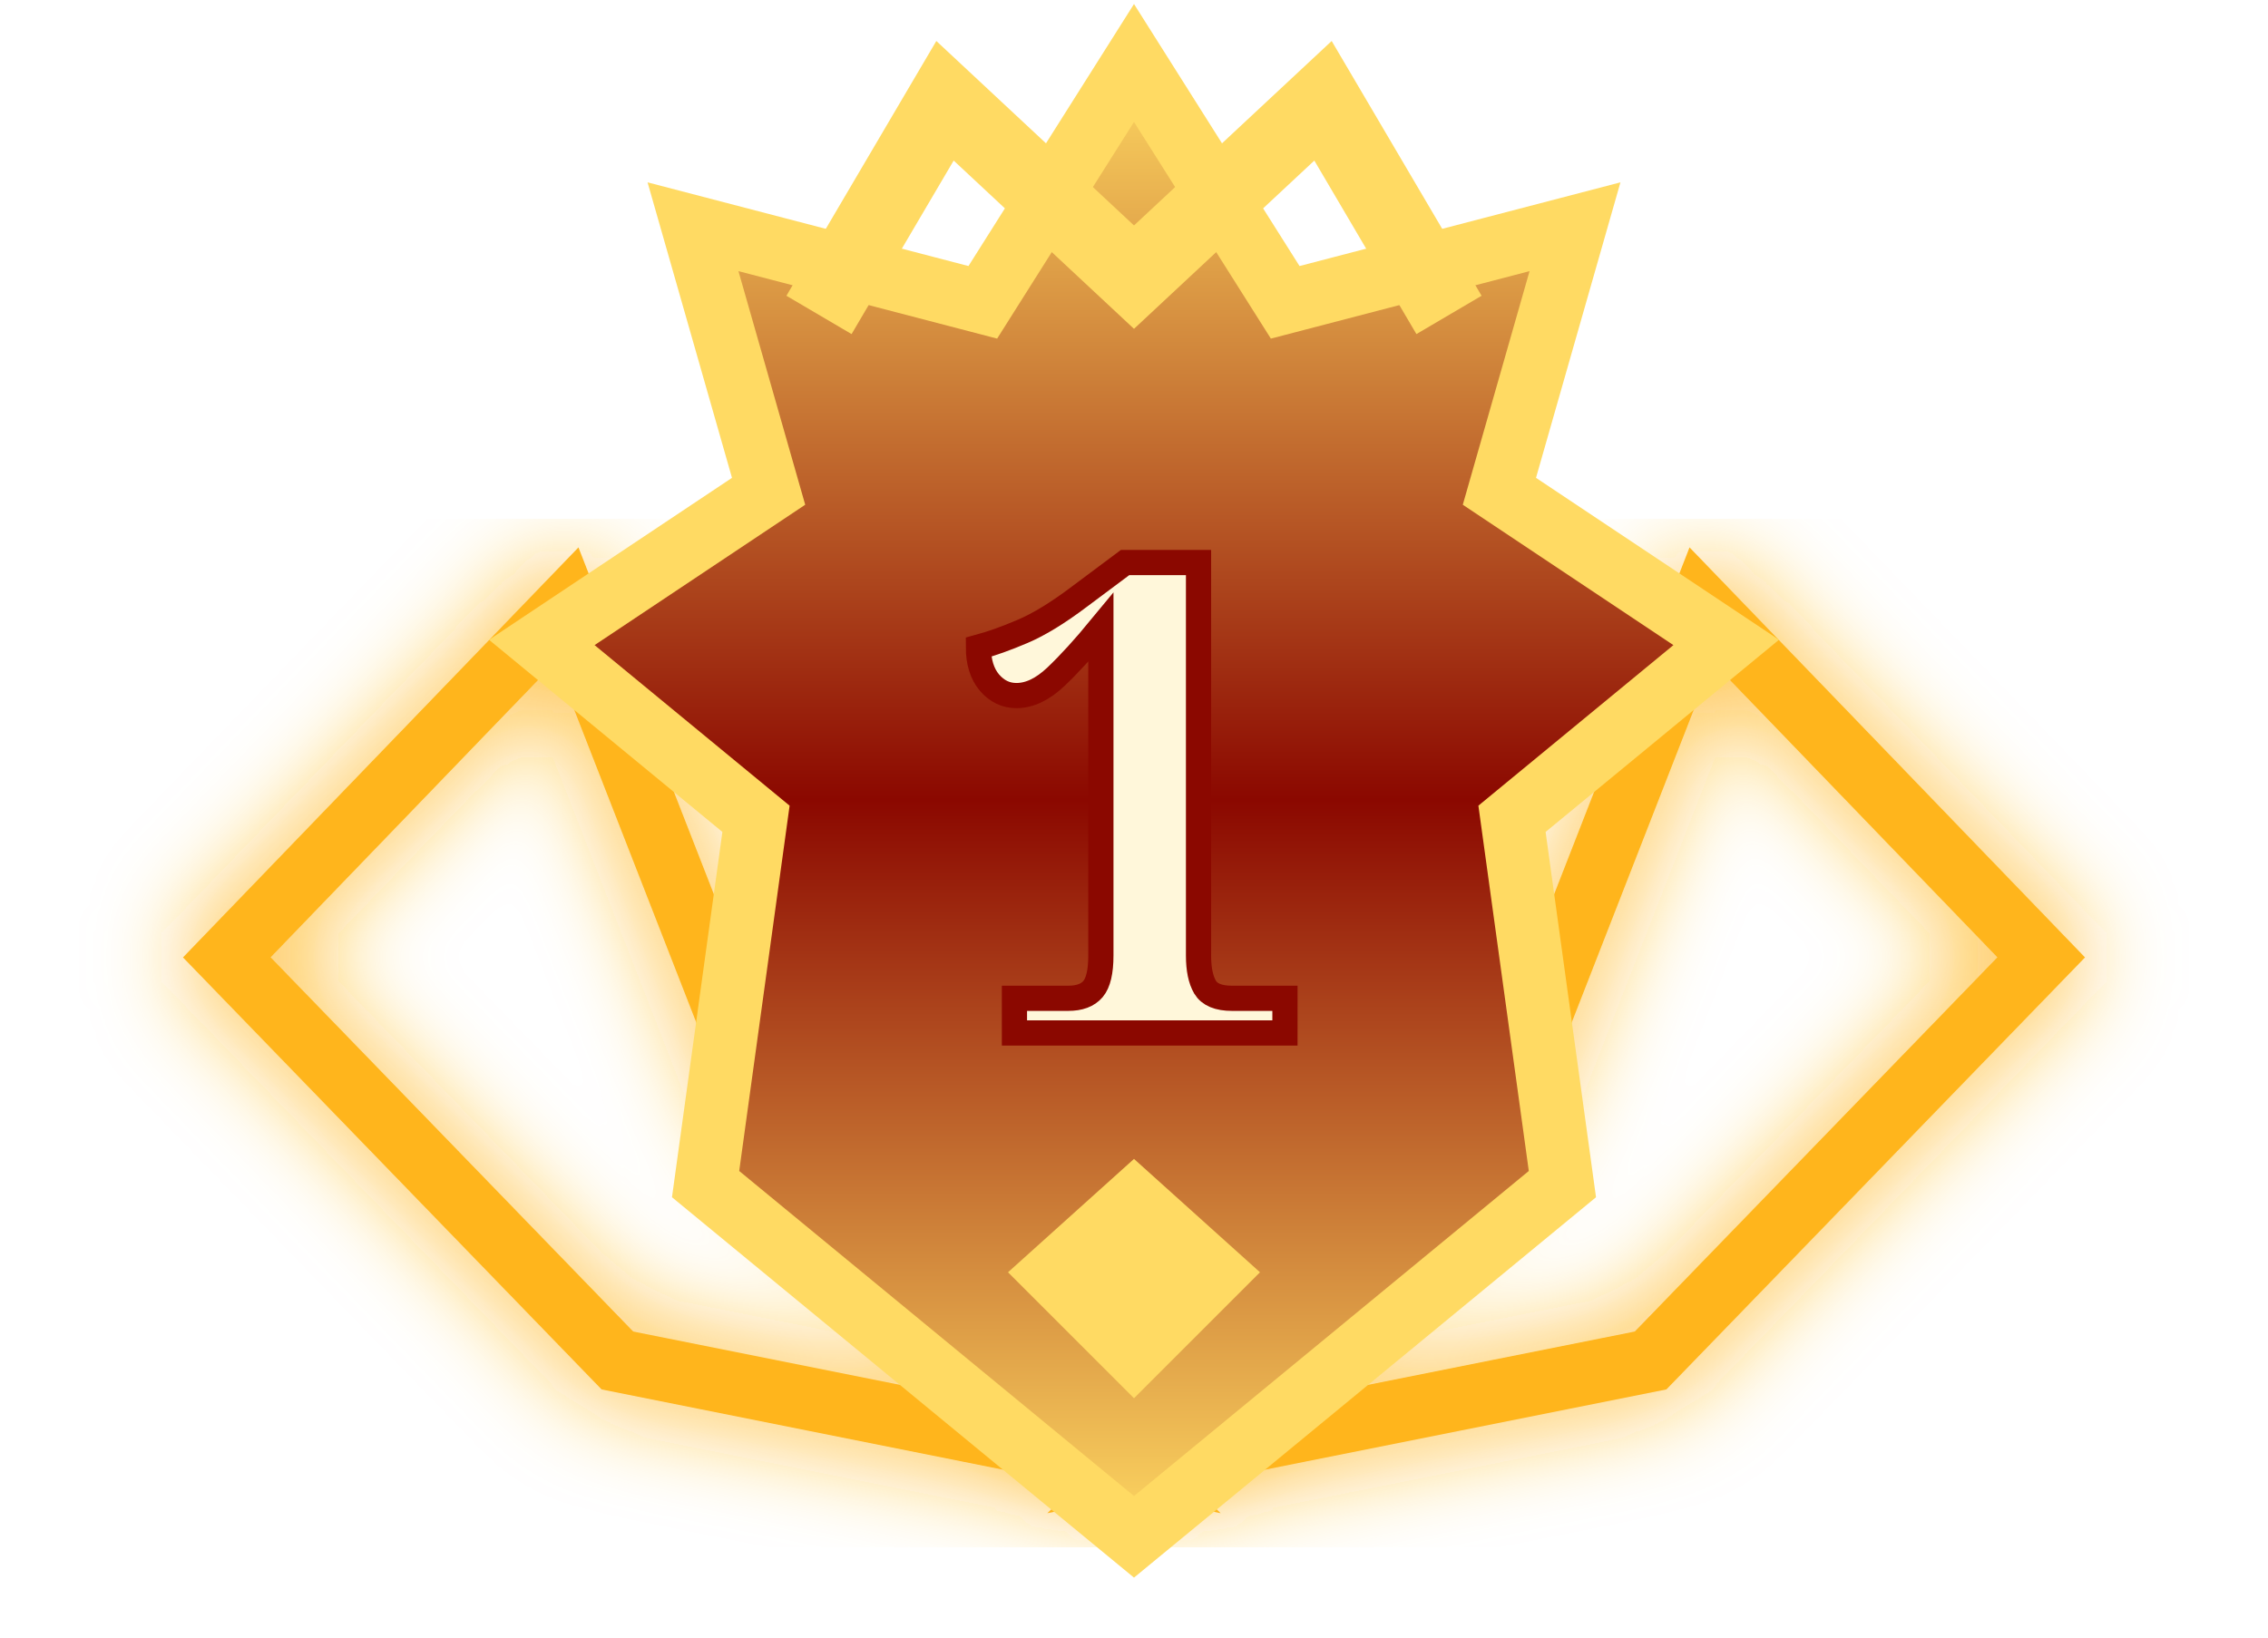
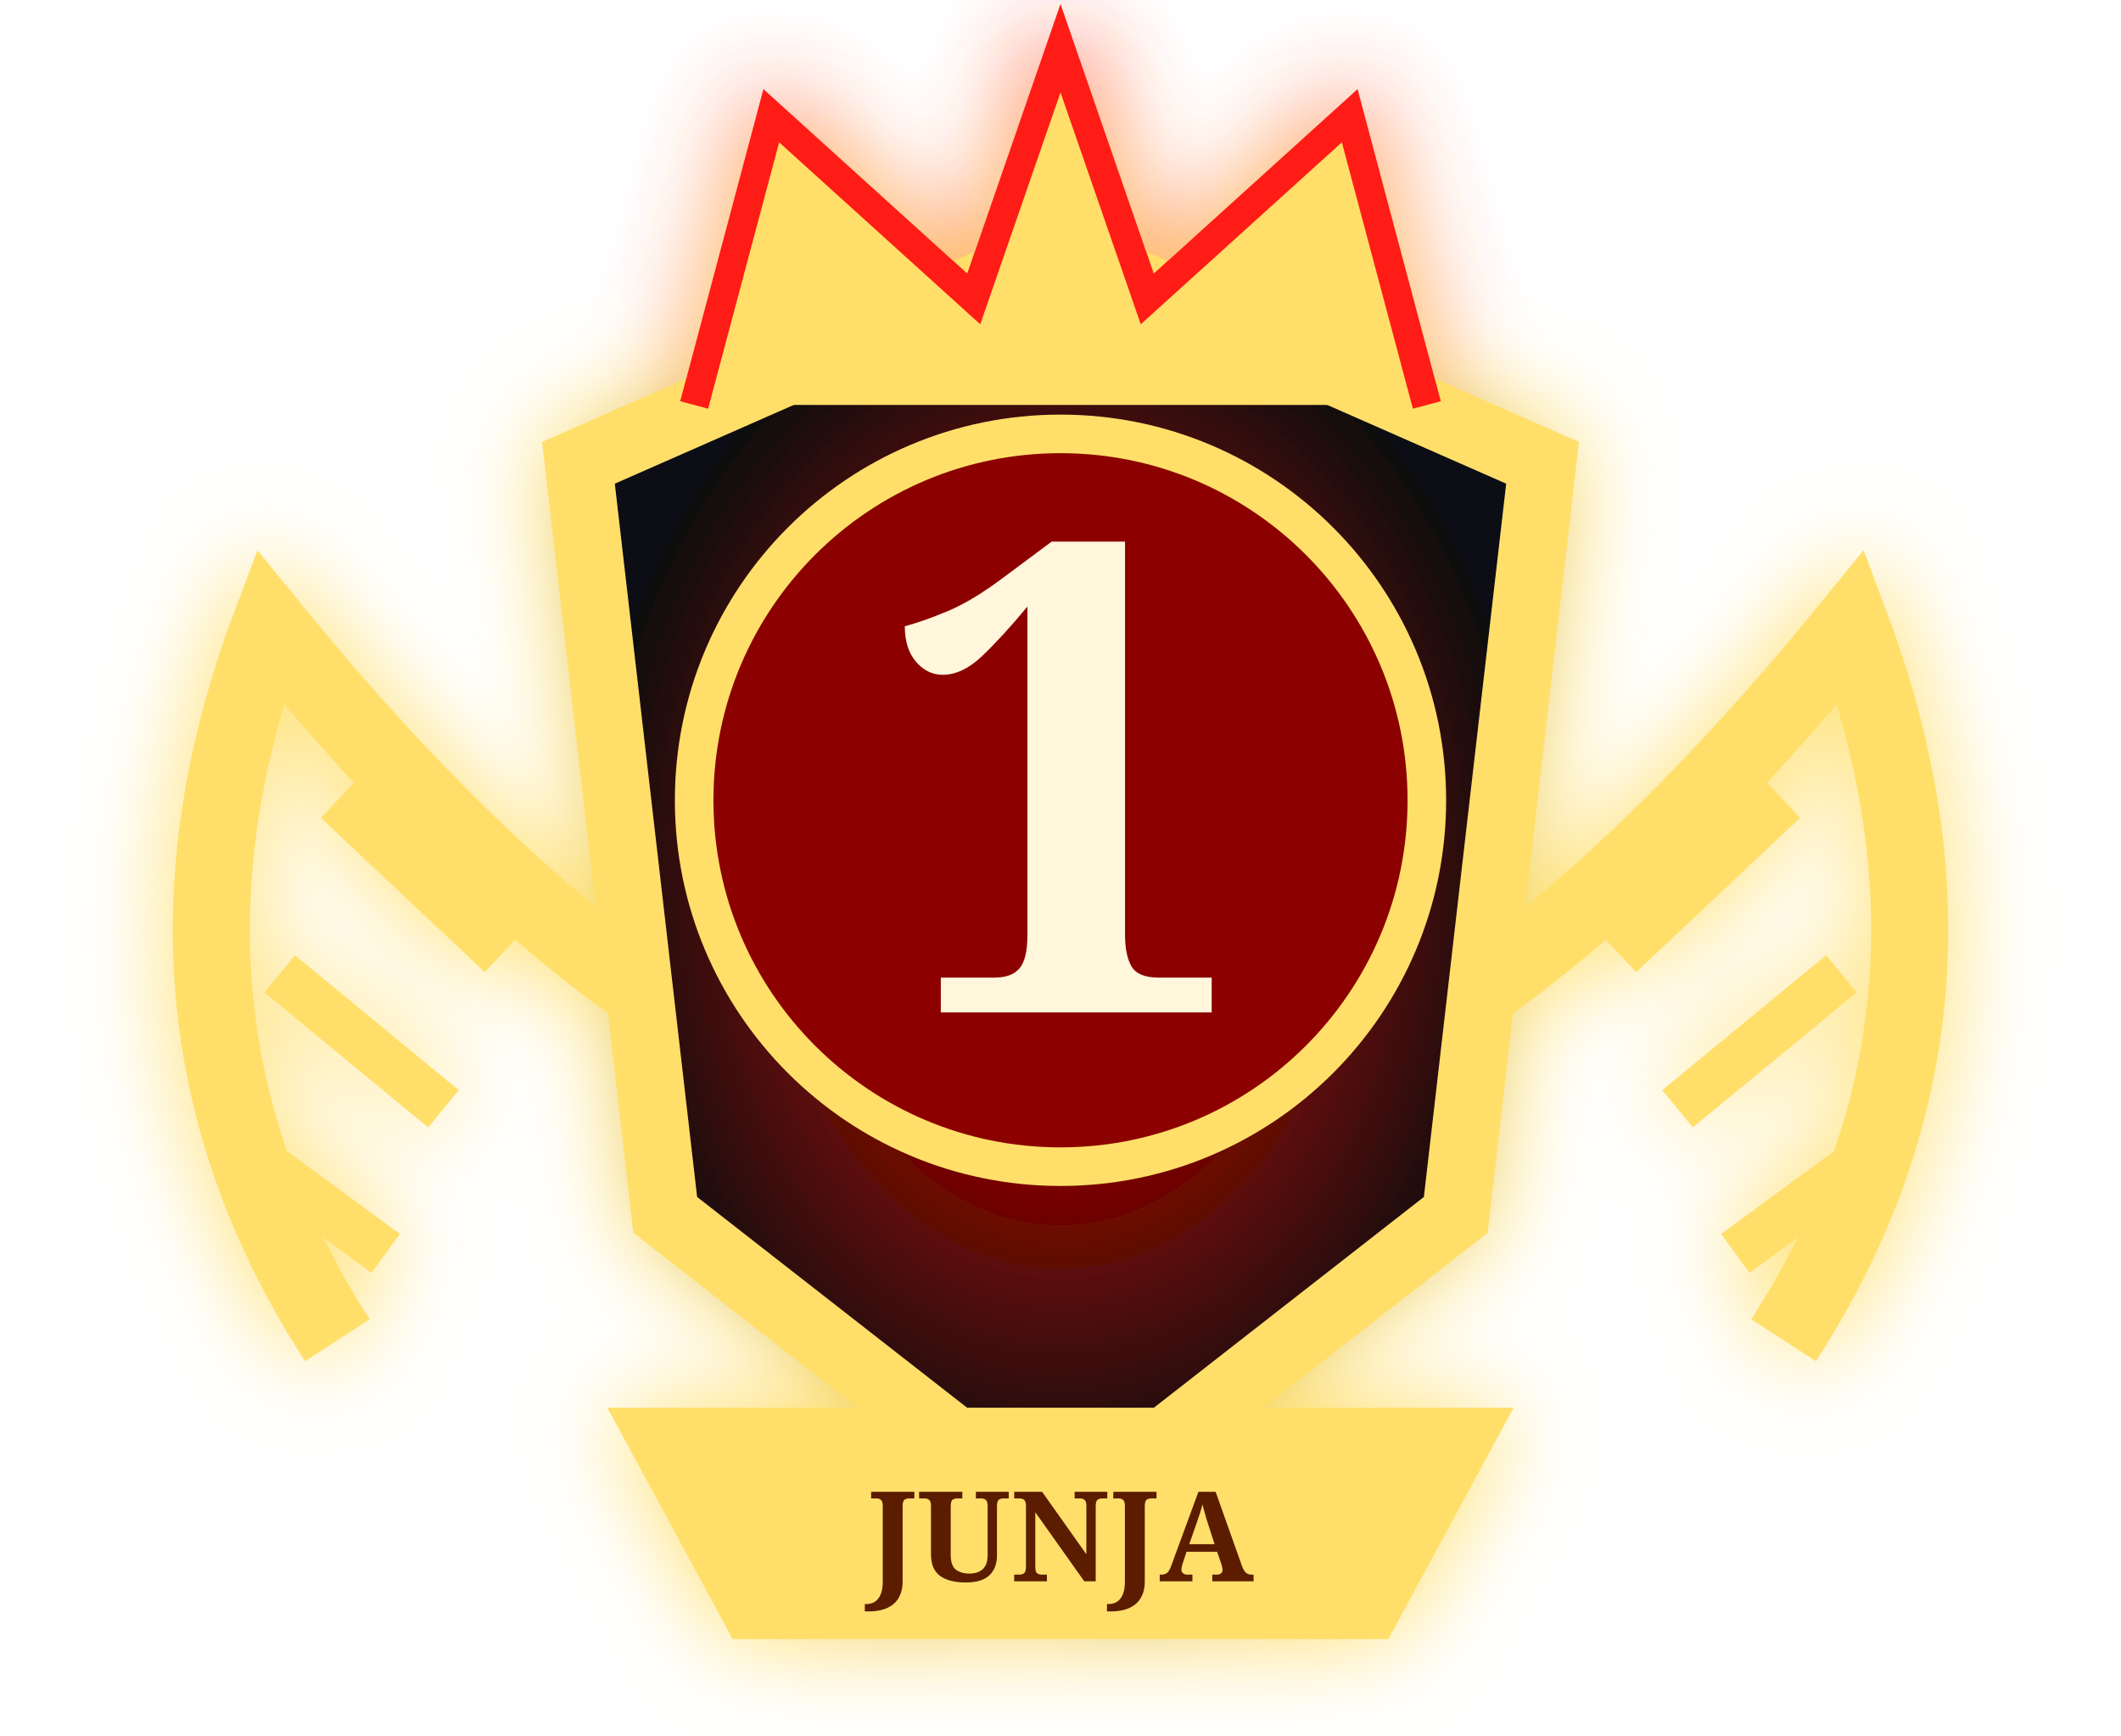
- <svg xmlns="http://www.w3.org/2000/svg" viewBox="0 0 180 130">
+ <svg xmlns="http://www.w3.org/2000/svg" viewBox="0 0 220 180">
  <defs>
-     <filter id="g">
-       <feGaussianBlur stdDeviation="4" result="b" />
+     <radialGradient id="s">
+       <stop stop-color="#ffdf6b" />
+       <stop offset=".38" stop-color="#8d0500" />
+       <stop offset="1" stop-color="#090b12" />
+     </radialGradient>
+     <filter id="g" x="-40%" y="-40%" width="180%" height="180%">
+       <feGaussianBlur stdDeviation="5" result="b" />
      <feMerge>
        <feMergeNode in="b" />
        <feMergeNode in="SourceGraphic" />
      </feMerge>
    </filter>
-     <linearGradient id="m" x2="0" y2="1">
-       <stop stop-color="#ffda63" />
-       <stop offset=".5" stop-color="#8b0800" />
-       <stop offset="1" stop-color="#ffda63" />
-     </linearGradient>
  </defs>
-   <g filter="url(#g)" fill="none" stroke="#ffb51e" stroke-width="5">
-     <path d="M18 76 45 48 61 89 89 116 49 108z" />
-     <path d="M162 76 135 48 119 89 91 116 131 108z" />
+   <g filter="url(#g)">
+     <path d="M35 139Q13 105 28 65Q50 92 70 105M185 139Q207 105 192 65Q170 92 150 105" fill="none" stroke="#ffdf6b" stroke-width="8" />
+     <g fill="none" stroke="#ffdf6b" stroke-width="5">
+       <path d="M40 130 25 119M46 115 29 101M52 99 35 83M180 130 195 119M174 115 191 101M168 99 185 83" />
+     </g>
+     <path d="M110 26 160 48 151 126 110 158 69 126 60 48Z" fill="url(#s)" stroke="#ffdf6b" stroke-width="7" />
+     <path d="M72 42 80 12 101 31 110 5 119 31 140 12 148 42" fill="#ffdf6b" stroke="#ff1e13" stroke-width="3" />
+     <circle cx="110" cy="83" r="38" fill="#8d0500" stroke="#ffdf6b" stroke-width="4" />
+     <text x="110" y="105" text-anchor="middle" font-family="Georgia" font-weight="900" font-size="68" fill="#fff6dc">1</text>
+     <path d="M63 146h94l-13 24H76z" fill="#ffdf6b" />
+     <text x="110" y="164" text-anchor="middle" font-family="Georgia" font-weight="900" font-size="13" fill="#5b1c00">JUNJA</text>
  </g>
-   <path d="M90 5 102 24 125 18 119 39 137 51 120 65 124 94 90 122 56 94 60 65 43 51 61 39 55 18 78 24z" fill="url(#m)" stroke="#ffda63" stroke-width="5" />
-   <path d="M65 25 75 8 90 22 105 8 115 25" fill="none" stroke="#ffda63" stroke-width="6" />
-   <text x="90" y="82" text-anchor="middle" font-family="Georgia" font-weight="900" font-size="52" fill="#fff7da" stroke="#8b0800" stroke-width="2">1</text>
-   <path d="M80 101 90 92 100 101 90 111z" fill="#ffda63" />
</svg>
